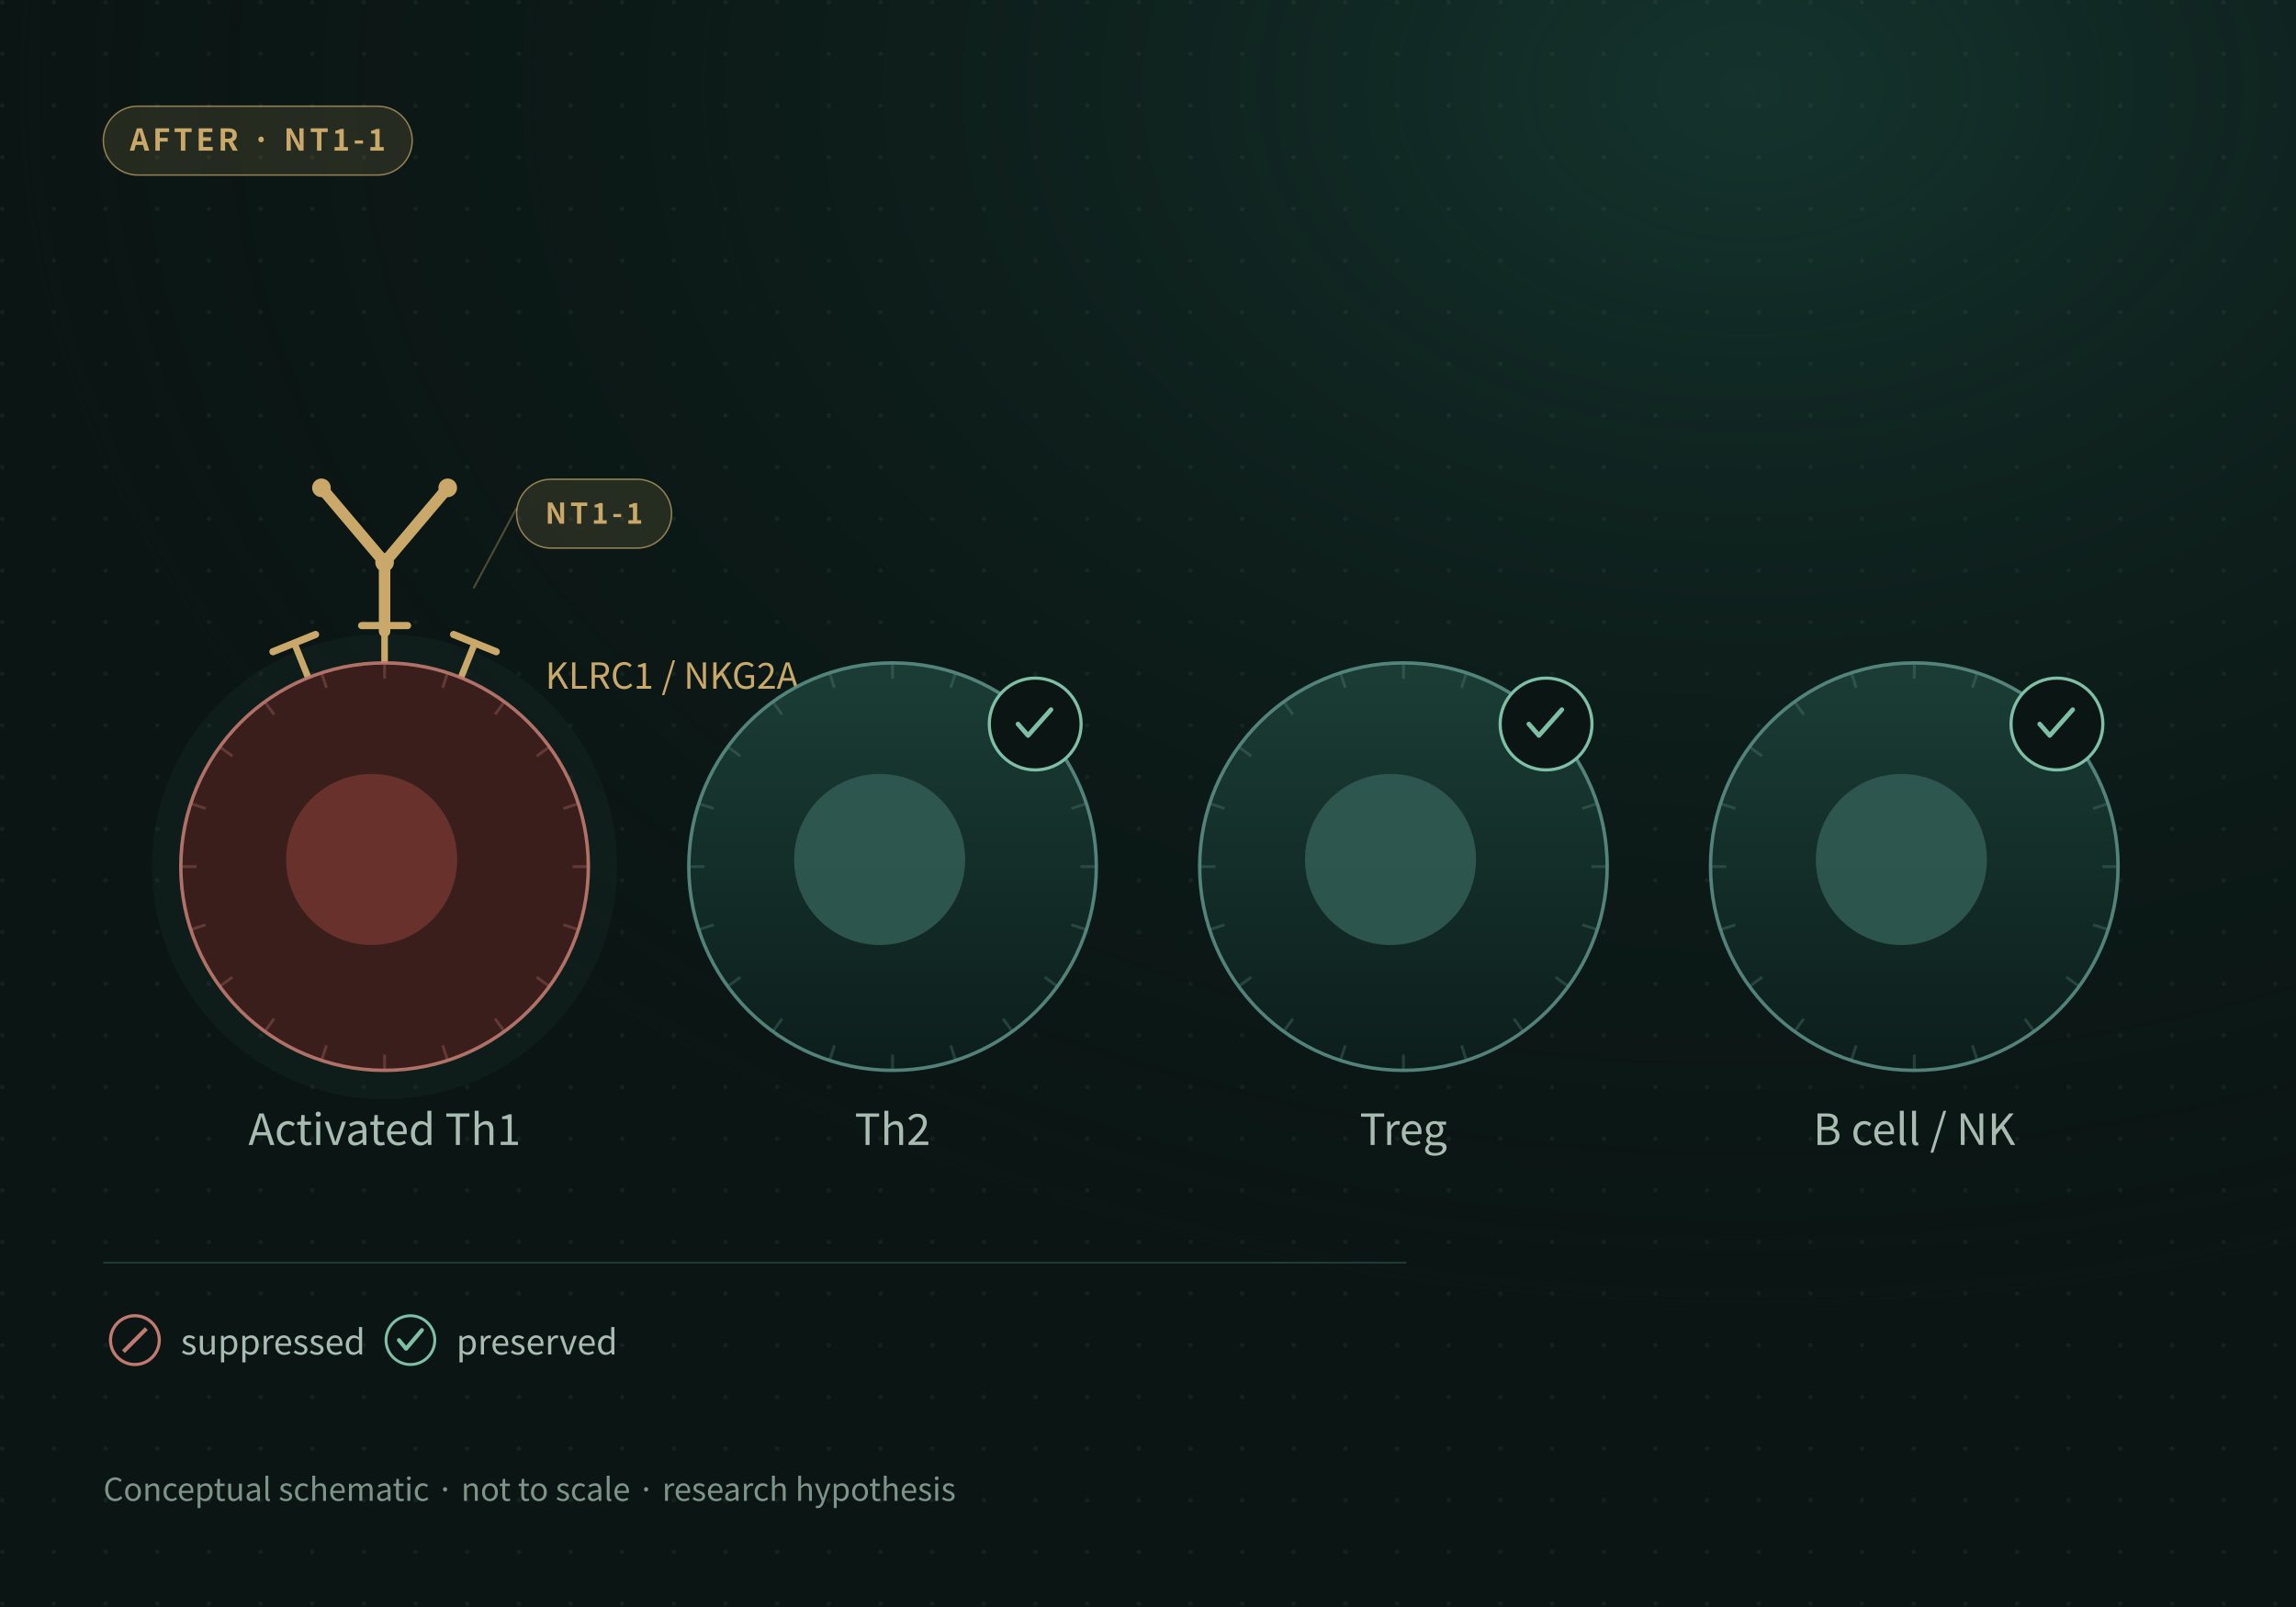
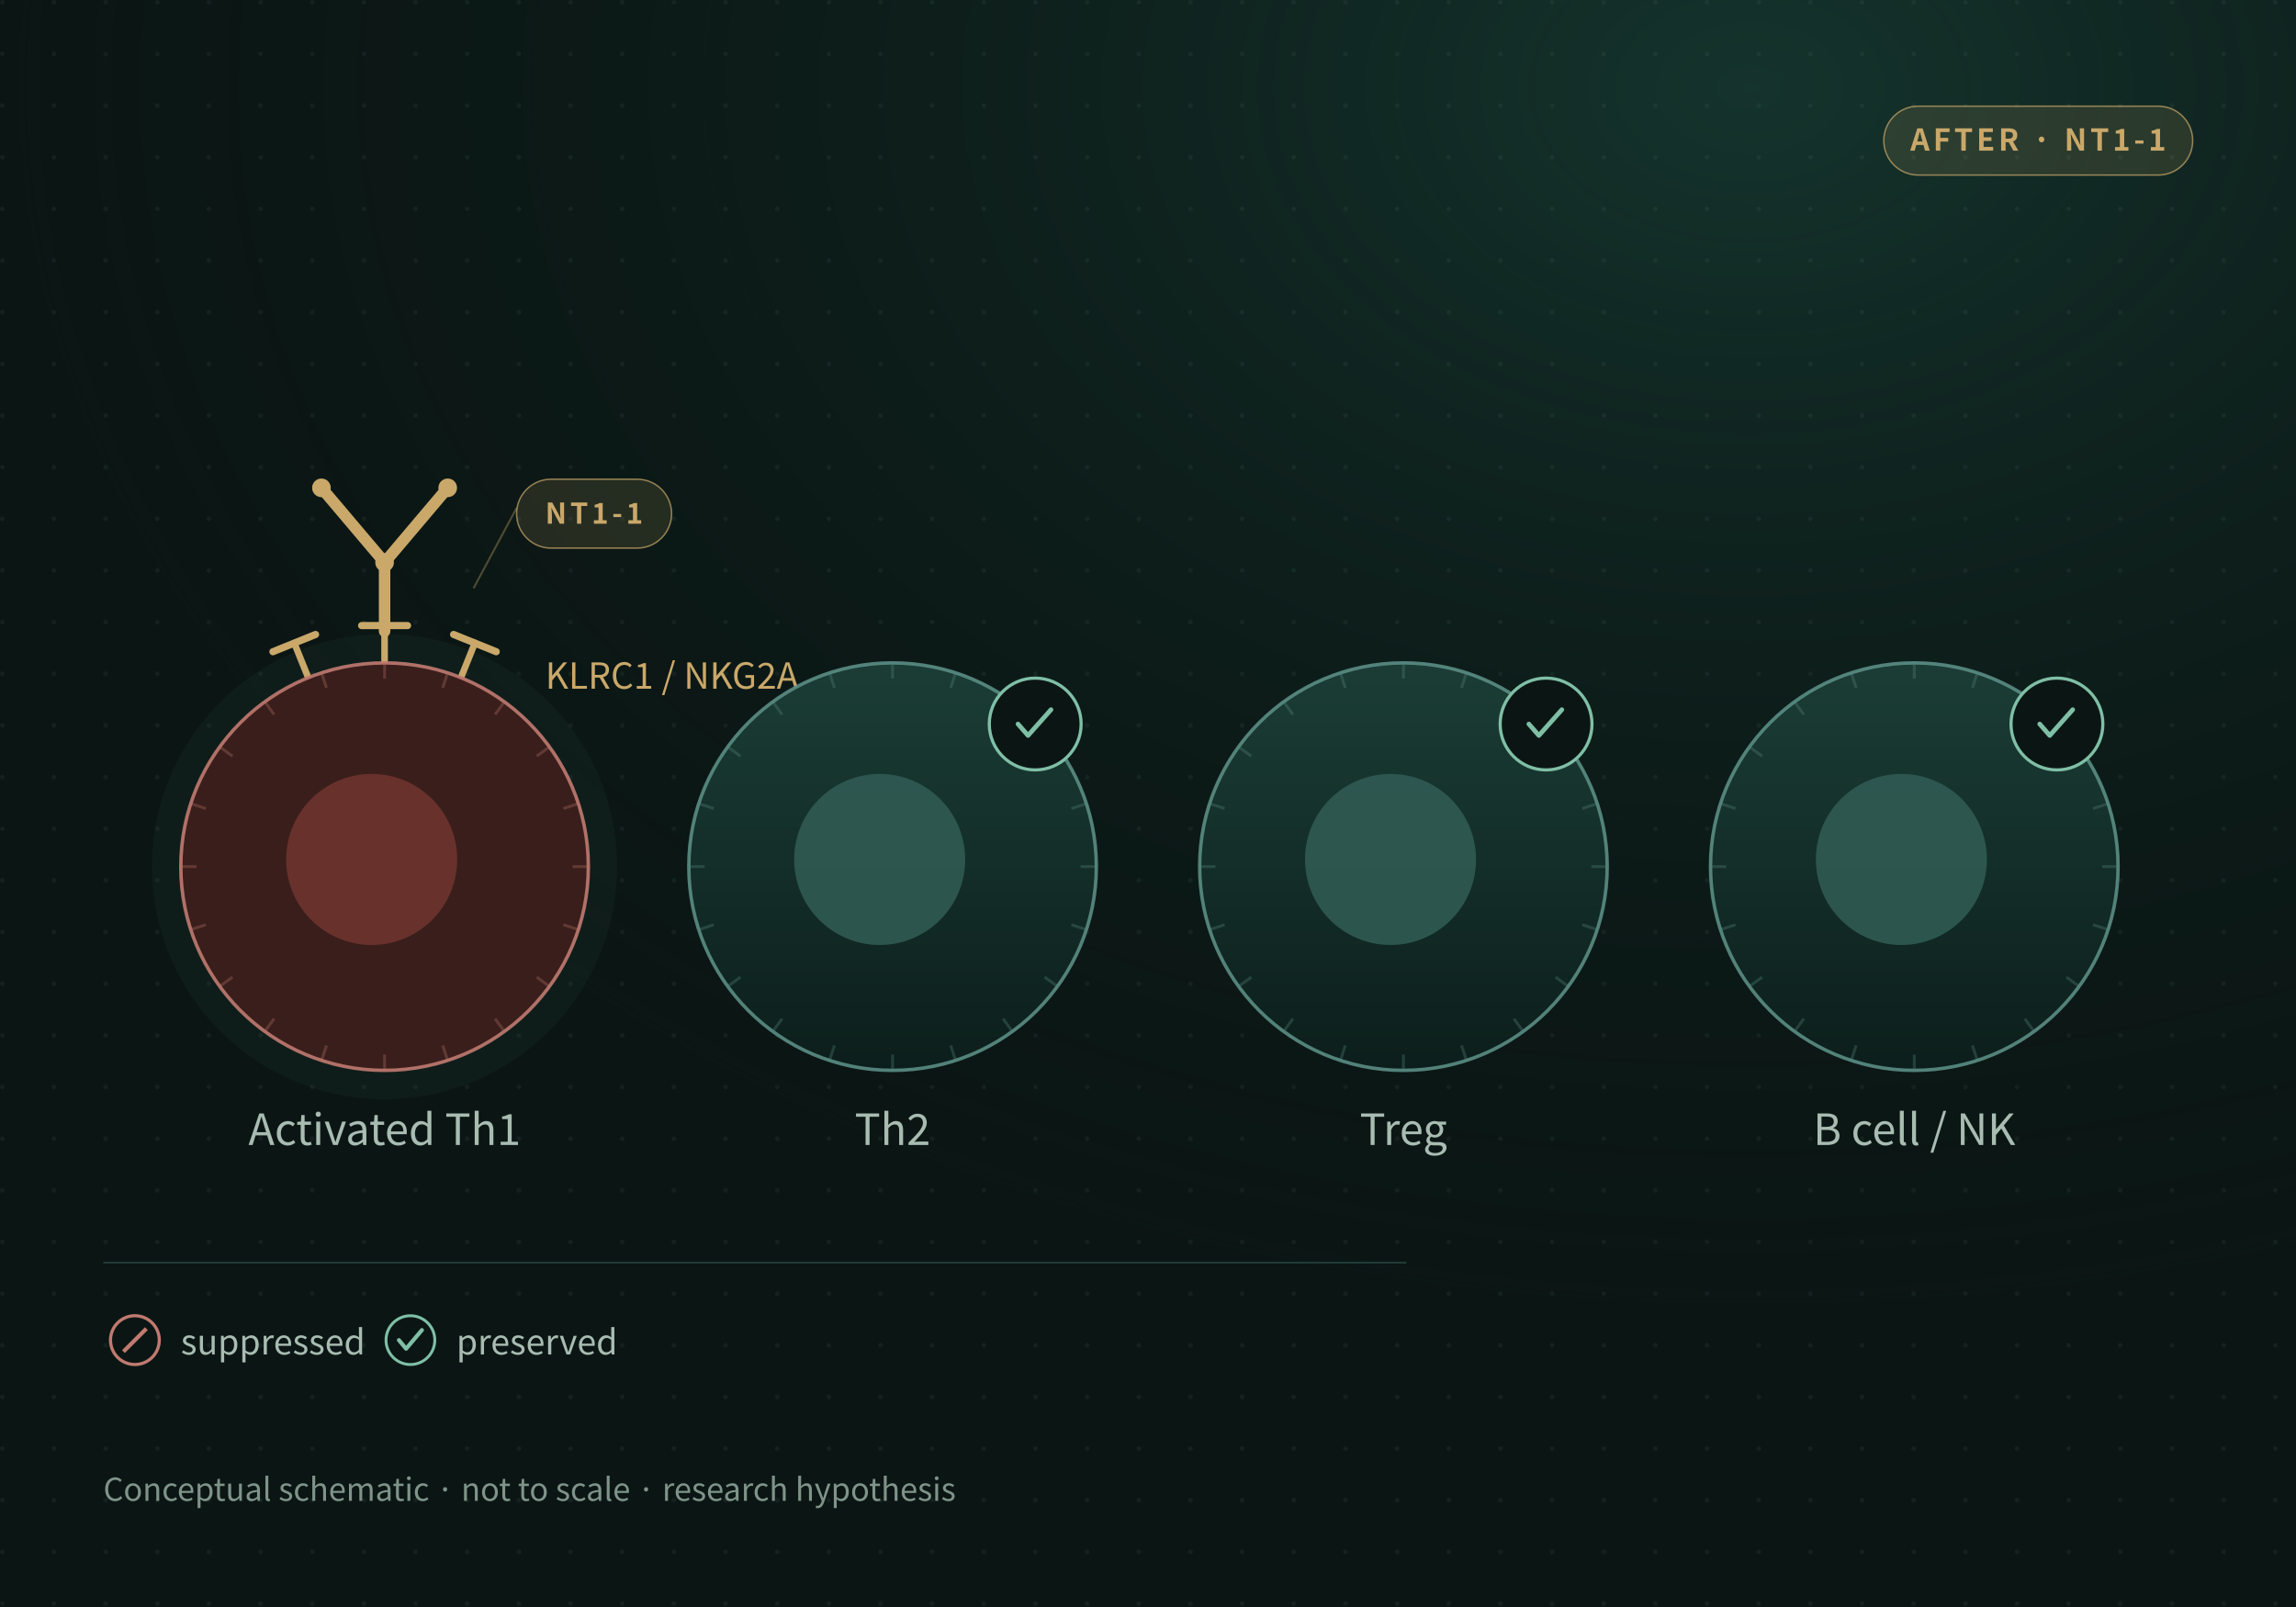
<svg xmlns="http://www.w3.org/2000/svg" width="1600" height="1120" viewBox="0 0 1600 1120">
  <defs>
    <radialGradient id="glow" cx="76%" cy="6%" r="78%">
      <stop offset="0%" stop-color="#1d4c41" stop-opacity="0.55" />
      <stop offset="55%" stop-color="#123029" stop-opacity="0.22" />
      <stop offset="100%" stop-color="#0b1614" stop-opacity="0" />
    </radialGradient>
    <pattern id="dots" width="36" height="36" patternUnits="userSpaceOnUse">
      <circle cx="1.6" cy="1.6" r="1.6" fill="#8fb4a6" fill-opacity="0.075" />
    </pattern>
    <linearGradient id="cellfill" x1="0" y1="0" x2="0" y2="1">
      <stop offset="0%" stop-color="#1b3d36" />
      <stop offset="100%" stop-color="#0c1e1b" />
    </linearGradient>
  </defs>
  <rect width="1600" height="1120" fill="#0b1614" />
  <rect width="1600" height="1120" fill="url(#glow)" />
  <rect width="1600" height="1120" fill="url(#dots)" />
-   <rect x="72" y="74" width="215.26" height="48" rx="24" fill="#c9a86a" fill-opacity="0.14" stroke="#c9a86a" stroke-opacity="0.7" />
-   <text x="179.63" y="105" fill="#c9a86a" font-family="'Noto Sans CJK KR','Noto Sans KR','Helvetica Neue',Arial,sans-serif" font-size="21" font-weight="600" letter-spacing="2.4" text-anchor="middle">AFTER · NT1-1</text>
+   <rect x="1312.74" y="74" width="215.26" height="48" rx="24" fill="#c9a86a" fill-opacity="0.14" stroke="#c9a86a" stroke-opacity="0.7" />
+   <text x="1420.37" y="105" fill="#c9a86a" font-family="'Noto Sans CJK KR','Noto Sans KR','Helvetica Neue',Arial,sans-serif" font-size="21" font-weight="600" letter-spacing="2.4" text-anchor="middle">AFTER · NT1-1</text>
  <circle cx="268" cy="604" r="162" fill="#5a8d84" fill-opacity="0.06" />
  <line x1="214.8" y1="472.3" x2="205.1" y2="448.2" stroke="#c9a86a" stroke-width="4.6" stroke-linecap="round" />
  <line x1="190.2" y1="454.2" x2="219.9" y2="442.2" stroke="#c9a86a" stroke-width="5" stroke-linecap="round" />
  <line x1="268.0" y1="462.0" x2="268.0" y2="436.0" stroke="#c9a86a" stroke-width="4.6" stroke-linecap="round" />
  <line x1="252.0" y1="436.0" x2="284.0" y2="436.0" stroke="#c9a86a" stroke-width="5" stroke-linecap="round" />
  <line x1="321.2" y1="472.3" x2="330.9" y2="448.2" stroke="#c9a86a" stroke-width="4.6" stroke-linecap="round" />
  <line x1="316.1" y1="442.2" x2="345.8" y2="454.2" stroke="#c9a86a" stroke-width="5" stroke-linecap="round" />
  <g stroke="#c9a86a" stroke-width="8.0" stroke-linecap="round" fill="none">
    <line x1="268" y1="440.0" x2="268" y2="392.0" />
    <line x1="268" y1="392.0" x2="224.0" y2="340.0" />
    <line x1="268" y1="392.0" x2="312.0" y2="340.0" />
  </g>
  <circle cx="224.0" cy="340.0" r="6.5" fill="#c9a86a" />
  <circle cx="312.0" cy="340.0" r="6.5" fill="#c9a86a" />
  <circle cx="268" cy="392.0" r="6.5" fill="#c9a86a" />
  <rect x="360" y="334" width="108.0" height="48" rx="24" fill="#c9a86a" fill-opacity="0.14" stroke="#c9a86a" stroke-opacity="0.7" />
  <text x="414.0" y="365" fill="#c9a86a" font-family="'Noto Sans CJK KR','Noto Sans KR','Helvetica Neue',Arial,sans-serif" font-size="20" font-weight="600" letter-spacing="2.4" text-anchor="middle">NT1-1</text>
  <line x1="360" y1="354" x2="330" y2="410" stroke="#c9a86a" stroke-opacity="0.35" stroke-width="1.4" />
  <text x="380" y="480" fill="#c9a86a" font-family="'Noto Sans CJK KR','Noto Sans KR','Helvetica Neue',Arial,sans-serif" font-size="25">KLRC1 / NKG2A</text>
  <circle cx="268" cy="604" r="142" fill="#3a1e1b" stroke="#c07a70" stroke-width="2.4" stroke-opacity="0.9" />
  <line x1="399.0" y1="604.0" x2="409.0" y2="604.0" stroke="#c07a70" stroke-opacity="0.3" stroke-width="2" />
  <line x1="392.6" y1="644.5" x2="402.1" y2="647.6" stroke="#c07a70" stroke-opacity="0.3" stroke-width="2" />
  <line x1="374.0" y1="681.0" x2="382.1" y2="686.9" stroke="#c07a70" stroke-opacity="0.3" stroke-width="2" />
  <line x1="345.0" y1="710.0" x2="350.9" y2="718.1" stroke="#c07a70" stroke-opacity="0.3" stroke-width="2" />
  <line x1="308.5" y1="728.6" x2="311.6" y2="738.1" stroke="#c07a70" stroke-opacity="0.3" stroke-width="2" />
  <line x1="268.0" y1="735.0" x2="268.0" y2="745.0" stroke="#c07a70" stroke-opacity="0.3" stroke-width="2" />
  <line x1="227.5" y1="728.6" x2="224.4" y2="738.1" stroke="#c07a70" stroke-opacity="0.3" stroke-width="2" />
  <line x1="191.0" y1="710.0" x2="185.1" y2="718.1" stroke="#c07a70" stroke-opacity="0.3" stroke-width="2" />
  <line x1="162.0" y1="681.0" x2="153.9" y2="686.9" stroke="#c07a70" stroke-opacity="0.3" stroke-width="2" />
  <line x1="143.4" y1="644.5" x2="133.9" y2="647.6" stroke="#c07a70" stroke-opacity="0.3" stroke-width="2" />
  <line x1="137.0" y1="604.0" x2="127.0" y2="604.0" stroke="#c07a70" stroke-opacity="0.3" stroke-width="2" />
  <line x1="143.4" y1="563.5" x2="133.9" y2="560.4" stroke="#c07a70" stroke-opacity="0.3" stroke-width="2" />
  <line x1="162.0" y1="527.0" x2="153.9" y2="521.1" stroke="#c07a70" stroke-opacity="0.3" stroke-width="2" />
  <line x1="191.0" y1="498.0" x2="185.1" y2="489.9" stroke="#c07a70" stroke-opacity="0.3" stroke-width="2" />
  <line x1="227.5" y1="479.4" x2="224.4" y2="469.9" stroke="#c07a70" stroke-opacity="0.3" stroke-width="2" />
  <line x1="268.0" y1="473.0" x2="268.0" y2="463.0" stroke="#c07a70" stroke-opacity="0.3" stroke-width="2" />
  <line x1="308.5" y1="479.4" x2="311.6" y2="469.9" stroke="#c07a70" stroke-opacity="0.3" stroke-width="2" />
  <line x1="345.0" y1="498.0" x2="350.9" y2="489.9" stroke="#c07a70" stroke-opacity="0.3" stroke-width="2" />
  <line x1="374.0" y1="527.0" x2="382.1" y2="521.1" stroke="#c07a70" stroke-opacity="0.3" stroke-width="2" />
  <line x1="392.6" y1="563.5" x2="402.1" y2="560.4" stroke="#c07a70" stroke-opacity="0.3" stroke-width="2" />
  <circle cx="259" cy="599" r="59.6" fill="#6d332e" fill-opacity="0.9" />
  <text x="268" y="798" fill="#a8bcb2" font-family="'Noto Sans CJK KR','Noto Sans KR','Helvetica Neue',Arial,sans-serif" font-size="30" text-anchor="middle">Activated Th1</text>
  <circle cx="622" cy="604" r="142" fill="url(#cellfill)" stroke="#5a8d84" stroke-width="2.4" stroke-opacity="0.9" />
  <line x1="753.0" y1="604.0" x2="763.0" y2="604.0" stroke="#5a8d84" stroke-opacity="0.3" stroke-width="2" />
  <line x1="746.6" y1="644.5" x2="756.1" y2="647.6" stroke="#5a8d84" stroke-opacity="0.3" stroke-width="2" />
  <line x1="728.0" y1="681.0" x2="736.1" y2="686.9" stroke="#5a8d84" stroke-opacity="0.3" stroke-width="2" />
  <line x1="699.0" y1="710.0" x2="704.9" y2="718.1" stroke="#5a8d84" stroke-opacity="0.3" stroke-width="2" />
  <line x1="662.5" y1="728.6" x2="665.6" y2="738.1" stroke="#5a8d84" stroke-opacity="0.3" stroke-width="2" />
  <line x1="622.0" y1="735.0" x2="622.0" y2="745.0" stroke="#5a8d84" stroke-opacity="0.3" stroke-width="2" />
  <line x1="581.5" y1="728.6" x2="578.4" y2="738.1" stroke="#5a8d84" stroke-opacity="0.3" stroke-width="2" />
  <line x1="545.0" y1="710.0" x2="539.1" y2="718.1" stroke="#5a8d84" stroke-opacity="0.3" stroke-width="2" />
  <line x1="516.0" y1="681.0" x2="507.9" y2="686.9" stroke="#5a8d84" stroke-opacity="0.3" stroke-width="2" />
  <line x1="497.4" y1="644.5" x2="487.9" y2="647.6" stroke="#5a8d84" stroke-opacity="0.3" stroke-width="2" />
  <line x1="491.0" y1="604.0" x2="481.0" y2="604.0" stroke="#5a8d84" stroke-opacity="0.3" stroke-width="2" />
  <line x1="497.4" y1="563.5" x2="487.9" y2="560.4" stroke="#5a8d84" stroke-opacity="0.3" stroke-width="2" />
  <line x1="516.0" y1="527.0" x2="507.9" y2="521.1" stroke="#5a8d84" stroke-opacity="0.3" stroke-width="2" />
  <line x1="545.0" y1="498.0" x2="539.1" y2="489.9" stroke="#5a8d84" stroke-opacity="0.3" stroke-width="2" />
  <line x1="581.5" y1="479.4" x2="578.4" y2="469.9" stroke="#5a8d84" stroke-opacity="0.3" stroke-width="2" />
  <line x1="622.0" y1="473.0" x2="622.0" y2="463.0" stroke="#5a8d84" stroke-opacity="0.3" stroke-width="2" />
  <line x1="662.5" y1="479.4" x2="665.6" y2="469.9" stroke="#5a8d84" stroke-opacity="0.3" stroke-width="2" />
  <line x1="699.0" y1="498.0" x2="704.9" y2="489.9" stroke="#5a8d84" stroke-opacity="0.3" stroke-width="2" />
  <line x1="728.0" y1="527.0" x2="736.1" y2="521.1" stroke="#5a8d84" stroke-opacity="0.3" stroke-width="2" />
  <line x1="746.6" y1="563.5" x2="756.1" y2="560.4" stroke="#5a8d84" stroke-opacity="0.3" stroke-width="2" />
  <circle cx="613" cy="599" r="59.6" fill="#2f5a52" fill-opacity="0.9" />
  <text x="622" y="798" fill="#a8bcb2" font-family="'Noto Sans CJK KR','Noto Sans KR','Helvetica Neue',Arial,sans-serif" font-size="30" text-anchor="middle">Th2</text>
  <circle cx="721.4" cy="504.6" r="32" fill="#0b1614" stroke="#7fbfa6" stroke-width="2.2" />
  <path d="M709.4 504.6 l7 8 l16 -18" fill="none" stroke="#7fbfa6" stroke-width="3.2" stroke-linecap="round" stroke-linejoin="round" />
  <circle cx="978" cy="604" r="142" fill="url(#cellfill)" stroke="#5a8d84" stroke-width="2.4" stroke-opacity="0.9" />
  <line x1="1109.0" y1="604.0" x2="1119.0" y2="604.0" stroke="#5a8d84" stroke-opacity="0.3" stroke-width="2" />
  <line x1="1102.6" y1="644.5" x2="1112.1" y2="647.6" stroke="#5a8d84" stroke-opacity="0.3" stroke-width="2" />
  <line x1="1084.0" y1="681.0" x2="1092.1" y2="686.9" stroke="#5a8d84" stroke-opacity="0.3" stroke-width="2" />
  <line x1="1055.0" y1="710.0" x2="1060.9" y2="718.1" stroke="#5a8d84" stroke-opacity="0.3" stroke-width="2" />
  <line x1="1018.5" y1="728.6" x2="1021.6" y2="738.1" stroke="#5a8d84" stroke-opacity="0.3" stroke-width="2" />
  <line x1="978.0" y1="735.0" x2="978.0" y2="745.0" stroke="#5a8d84" stroke-opacity="0.3" stroke-width="2" />
  <line x1="937.5" y1="728.6" x2="934.4" y2="738.1" stroke="#5a8d84" stroke-opacity="0.3" stroke-width="2" />
  <line x1="901.0" y1="710.0" x2="895.1" y2="718.1" stroke="#5a8d84" stroke-opacity="0.3" stroke-width="2" />
  <line x1="872.0" y1="681.0" x2="863.9" y2="686.9" stroke="#5a8d84" stroke-opacity="0.3" stroke-width="2" />
  <line x1="853.4" y1="644.5" x2="843.9" y2="647.6" stroke="#5a8d84" stroke-opacity="0.3" stroke-width="2" />
  <line x1="847.0" y1="604.0" x2="837.0" y2="604.0" stroke="#5a8d84" stroke-opacity="0.3" stroke-width="2" />
  <line x1="853.4" y1="563.5" x2="843.9" y2="560.4" stroke="#5a8d84" stroke-opacity="0.3" stroke-width="2" />
  <line x1="872.0" y1="527.0" x2="863.9" y2="521.1" stroke="#5a8d84" stroke-opacity="0.3" stroke-width="2" />
  <line x1="901.0" y1="498.0" x2="895.1" y2="489.9" stroke="#5a8d84" stroke-opacity="0.3" stroke-width="2" />
  <line x1="937.5" y1="479.4" x2="934.4" y2="469.9" stroke="#5a8d84" stroke-opacity="0.3" stroke-width="2" />
  <line x1="978.0" y1="473.0" x2="978.0" y2="463.0" stroke="#5a8d84" stroke-opacity="0.3" stroke-width="2" />
  <line x1="1018.5" y1="479.4" x2="1021.6" y2="469.9" stroke="#5a8d84" stroke-opacity="0.3" stroke-width="2" />
  <line x1="1055.0" y1="498.0" x2="1060.9" y2="489.9" stroke="#5a8d84" stroke-opacity="0.3" stroke-width="2" />
  <line x1="1084.0" y1="527.0" x2="1092.1" y2="521.1" stroke="#5a8d84" stroke-opacity="0.3" stroke-width="2" />
  <line x1="1102.6" y1="563.5" x2="1112.1" y2="560.4" stroke="#5a8d84" stroke-opacity="0.3" stroke-width="2" />
  <circle cx="969" cy="599" r="59.6" fill="#2f5a52" fill-opacity="0.9" />
  <text x="978" y="798" fill="#a8bcb2" font-family="'Noto Sans CJK KR','Noto Sans KR','Helvetica Neue',Arial,sans-serif" font-size="30" text-anchor="middle">Treg</text>
  <circle cx="1077.4" cy="504.6" r="32" fill="#0b1614" stroke="#7fbfa6" stroke-width="2.2" />
  <path d="M1065.4 504.6 l7 8 l16 -18" fill="none" stroke="#7fbfa6" stroke-width="3.2" stroke-linecap="round" stroke-linejoin="round" />
  <circle cx="1334" cy="604" r="142" fill="url(#cellfill)" stroke="#5a8d84" stroke-width="2.4" stroke-opacity="0.9" />
  <line x1="1465.0" y1="604.0" x2="1475.0" y2="604.0" stroke="#5a8d84" stroke-opacity="0.3" stroke-width="2" />
  <line x1="1458.6" y1="644.5" x2="1468.1" y2="647.6" stroke="#5a8d84" stroke-opacity="0.3" stroke-width="2" />
  <line x1="1440.0" y1="681.0" x2="1448.1" y2="686.9" stroke="#5a8d84" stroke-opacity="0.3" stroke-width="2" />
  <line x1="1411.0" y1="710.0" x2="1416.9" y2="718.1" stroke="#5a8d84" stroke-opacity="0.3" stroke-width="2" />
  <line x1="1374.5" y1="728.6" x2="1377.6" y2="738.1" stroke="#5a8d84" stroke-opacity="0.3" stroke-width="2" />
  <line x1="1334.0" y1="735.0" x2="1334.0" y2="745.0" stroke="#5a8d84" stroke-opacity="0.3" stroke-width="2" />
  <line x1="1293.5" y1="728.6" x2="1290.4" y2="738.1" stroke="#5a8d84" stroke-opacity="0.3" stroke-width="2" />
  <line x1="1257.0" y1="710.0" x2="1251.1" y2="718.1" stroke="#5a8d84" stroke-opacity="0.3" stroke-width="2" />
  <line x1="1228.0" y1="681.0" x2="1219.9" y2="686.9" stroke="#5a8d84" stroke-opacity="0.3" stroke-width="2" />
  <line x1="1209.4" y1="644.5" x2="1199.9" y2="647.6" stroke="#5a8d84" stroke-opacity="0.3" stroke-width="2" />
  <line x1="1203.0" y1="604.0" x2="1193.0" y2="604.0" stroke="#5a8d84" stroke-opacity="0.3" stroke-width="2" />
  <line x1="1209.4" y1="563.5" x2="1199.9" y2="560.4" stroke="#5a8d84" stroke-opacity="0.3" stroke-width="2" />
  <line x1="1228.0" y1="527.0" x2="1219.9" y2="521.1" stroke="#5a8d84" stroke-opacity="0.3" stroke-width="2" />
  <line x1="1257.0" y1="498.0" x2="1251.1" y2="489.9" stroke="#5a8d84" stroke-opacity="0.3" stroke-width="2" />
  <line x1="1293.5" y1="479.4" x2="1290.4" y2="469.9" stroke="#5a8d84" stroke-opacity="0.3" stroke-width="2" />
  <line x1="1334.0" y1="473.0" x2="1334.0" y2="463.0" stroke="#5a8d84" stroke-opacity="0.3" stroke-width="2" />
  <line x1="1374.5" y1="479.4" x2="1377.6" y2="469.9" stroke="#5a8d84" stroke-opacity="0.3" stroke-width="2" />
  <line x1="1411.0" y1="498.0" x2="1416.9" y2="489.9" stroke="#5a8d84" stroke-opacity="0.3" stroke-width="2" />
  <line x1="1440.0" y1="527.0" x2="1448.1" y2="521.1" stroke="#5a8d84" stroke-opacity="0.3" stroke-width="2" />
  <line x1="1458.6" y1="563.5" x2="1468.1" y2="560.4" stroke="#5a8d84" stroke-opacity="0.3" stroke-width="2" />
  <circle cx="1325" cy="599" r="59.6" fill="#2f5a52" fill-opacity="0.9" />
  <text x="1334" y="798" fill="#a8bcb2" font-family="'Noto Sans CJK KR','Noto Sans KR','Helvetica Neue',Arial,sans-serif" font-size="30" text-anchor="middle">B cell / NK</text>
  <circle cx="1433.4" cy="504.6" r="32" fill="#0b1614" stroke="#7fbfa6" stroke-width="2.2" />
  <path d="M1421.4 504.6 l7 8 l16 -18" fill="none" stroke="#7fbfa6" stroke-width="3.2" stroke-linecap="round" stroke-linejoin="round" />
  <line x1="72" y1="880" x2="980" y2="880" stroke="#26463e" stroke-width="1" />
  <circle cx="94" cy="934" r="17" fill="#0b1614" stroke="#c07a70" stroke-width="2.2" />
  <line x1="86" y1="942" x2="102" y2="926" stroke="#c07a70" stroke-width="2.8" />
  <text x="126" y="944" fill="#a8bcb2" font-family="'Noto Sans CJK KR','Noto Sans KR','Helvetica Neue',Arial,sans-serif" font-size="24">suppressed</text>
  <circle cx="286" cy="934" r="17" fill="#0b1614" stroke="#7fbfa6" stroke-width="2" />
  <path d="M278 934 l5 6 l11 -13" fill="none" stroke="#7fbfa6" stroke-width="2.8" stroke-linecap="round" stroke-linejoin="round" />
  <text x="318" y="944" fill="#a8bcb2" font-family="'Noto Sans CJK KR','Noto Sans KR','Helvetica Neue',Arial,sans-serif" font-size="24">preserved</text>
  <text x="72" y="1046" fill="#7f9489" font-family="'Noto Sans CJK KR','Noto Sans KR','Helvetica Neue',Arial,sans-serif" font-size="22">Conceptual schematic · not to scale · research hypothesis</text>
</svg>
